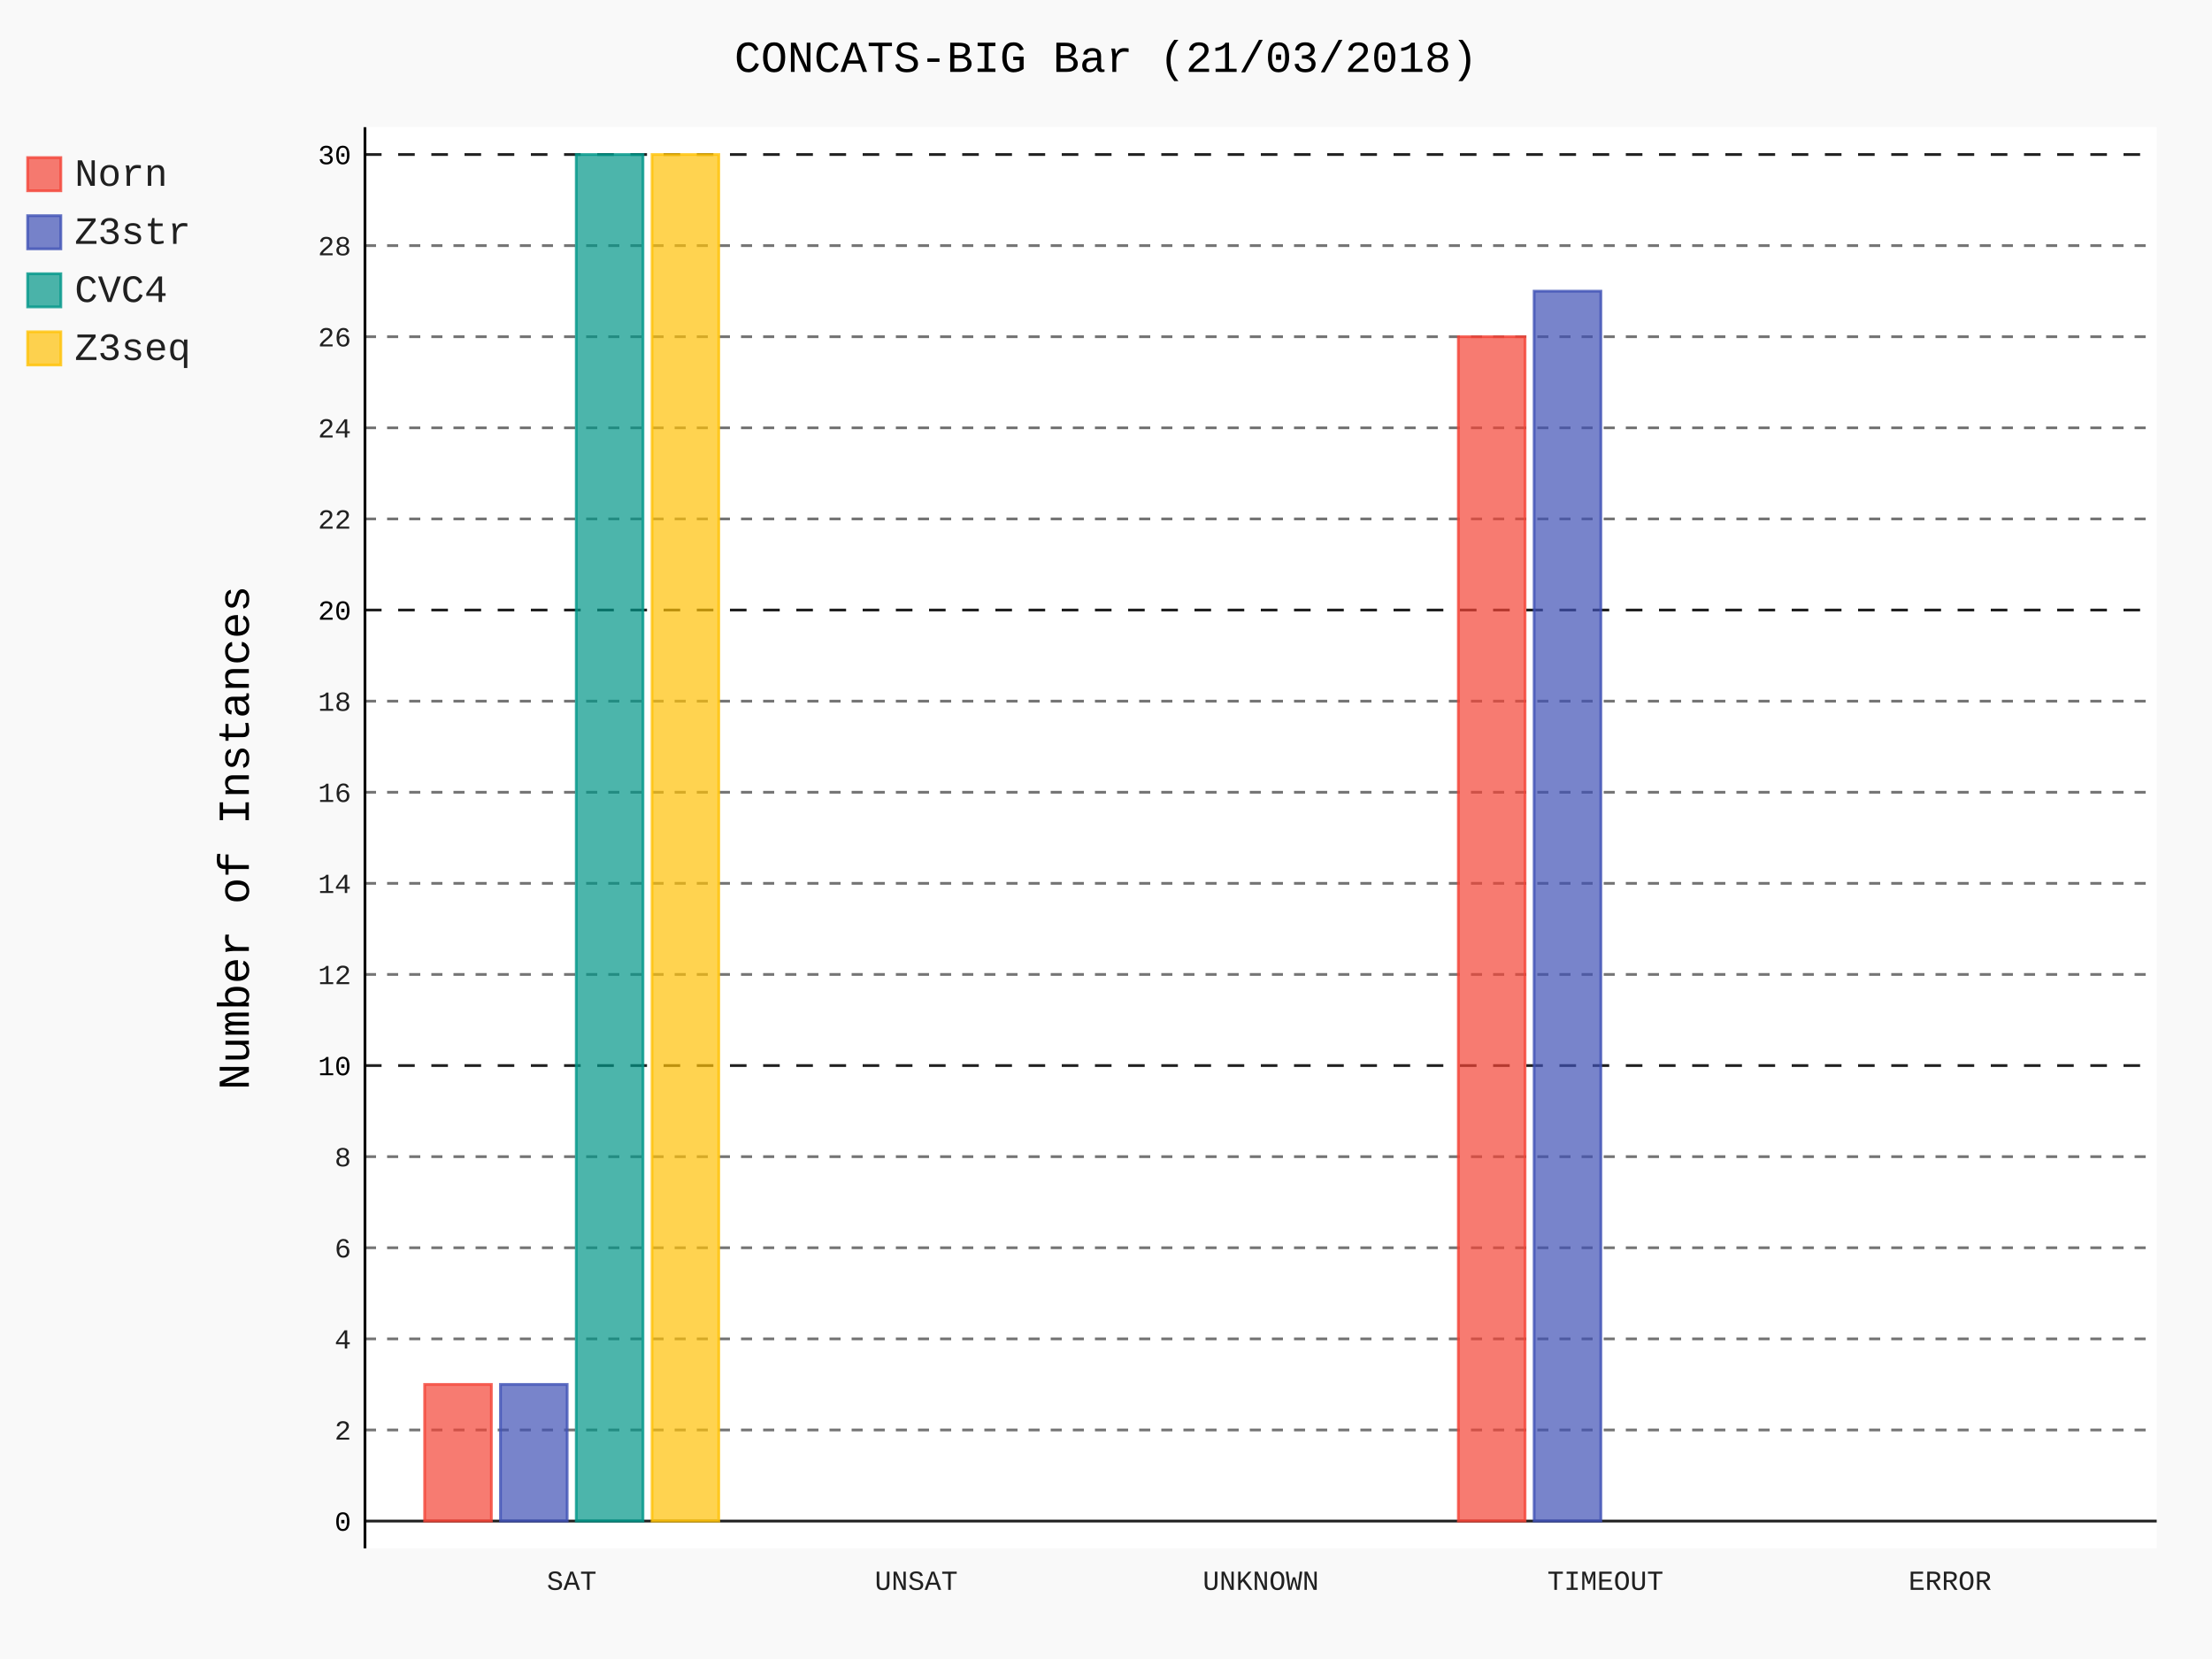
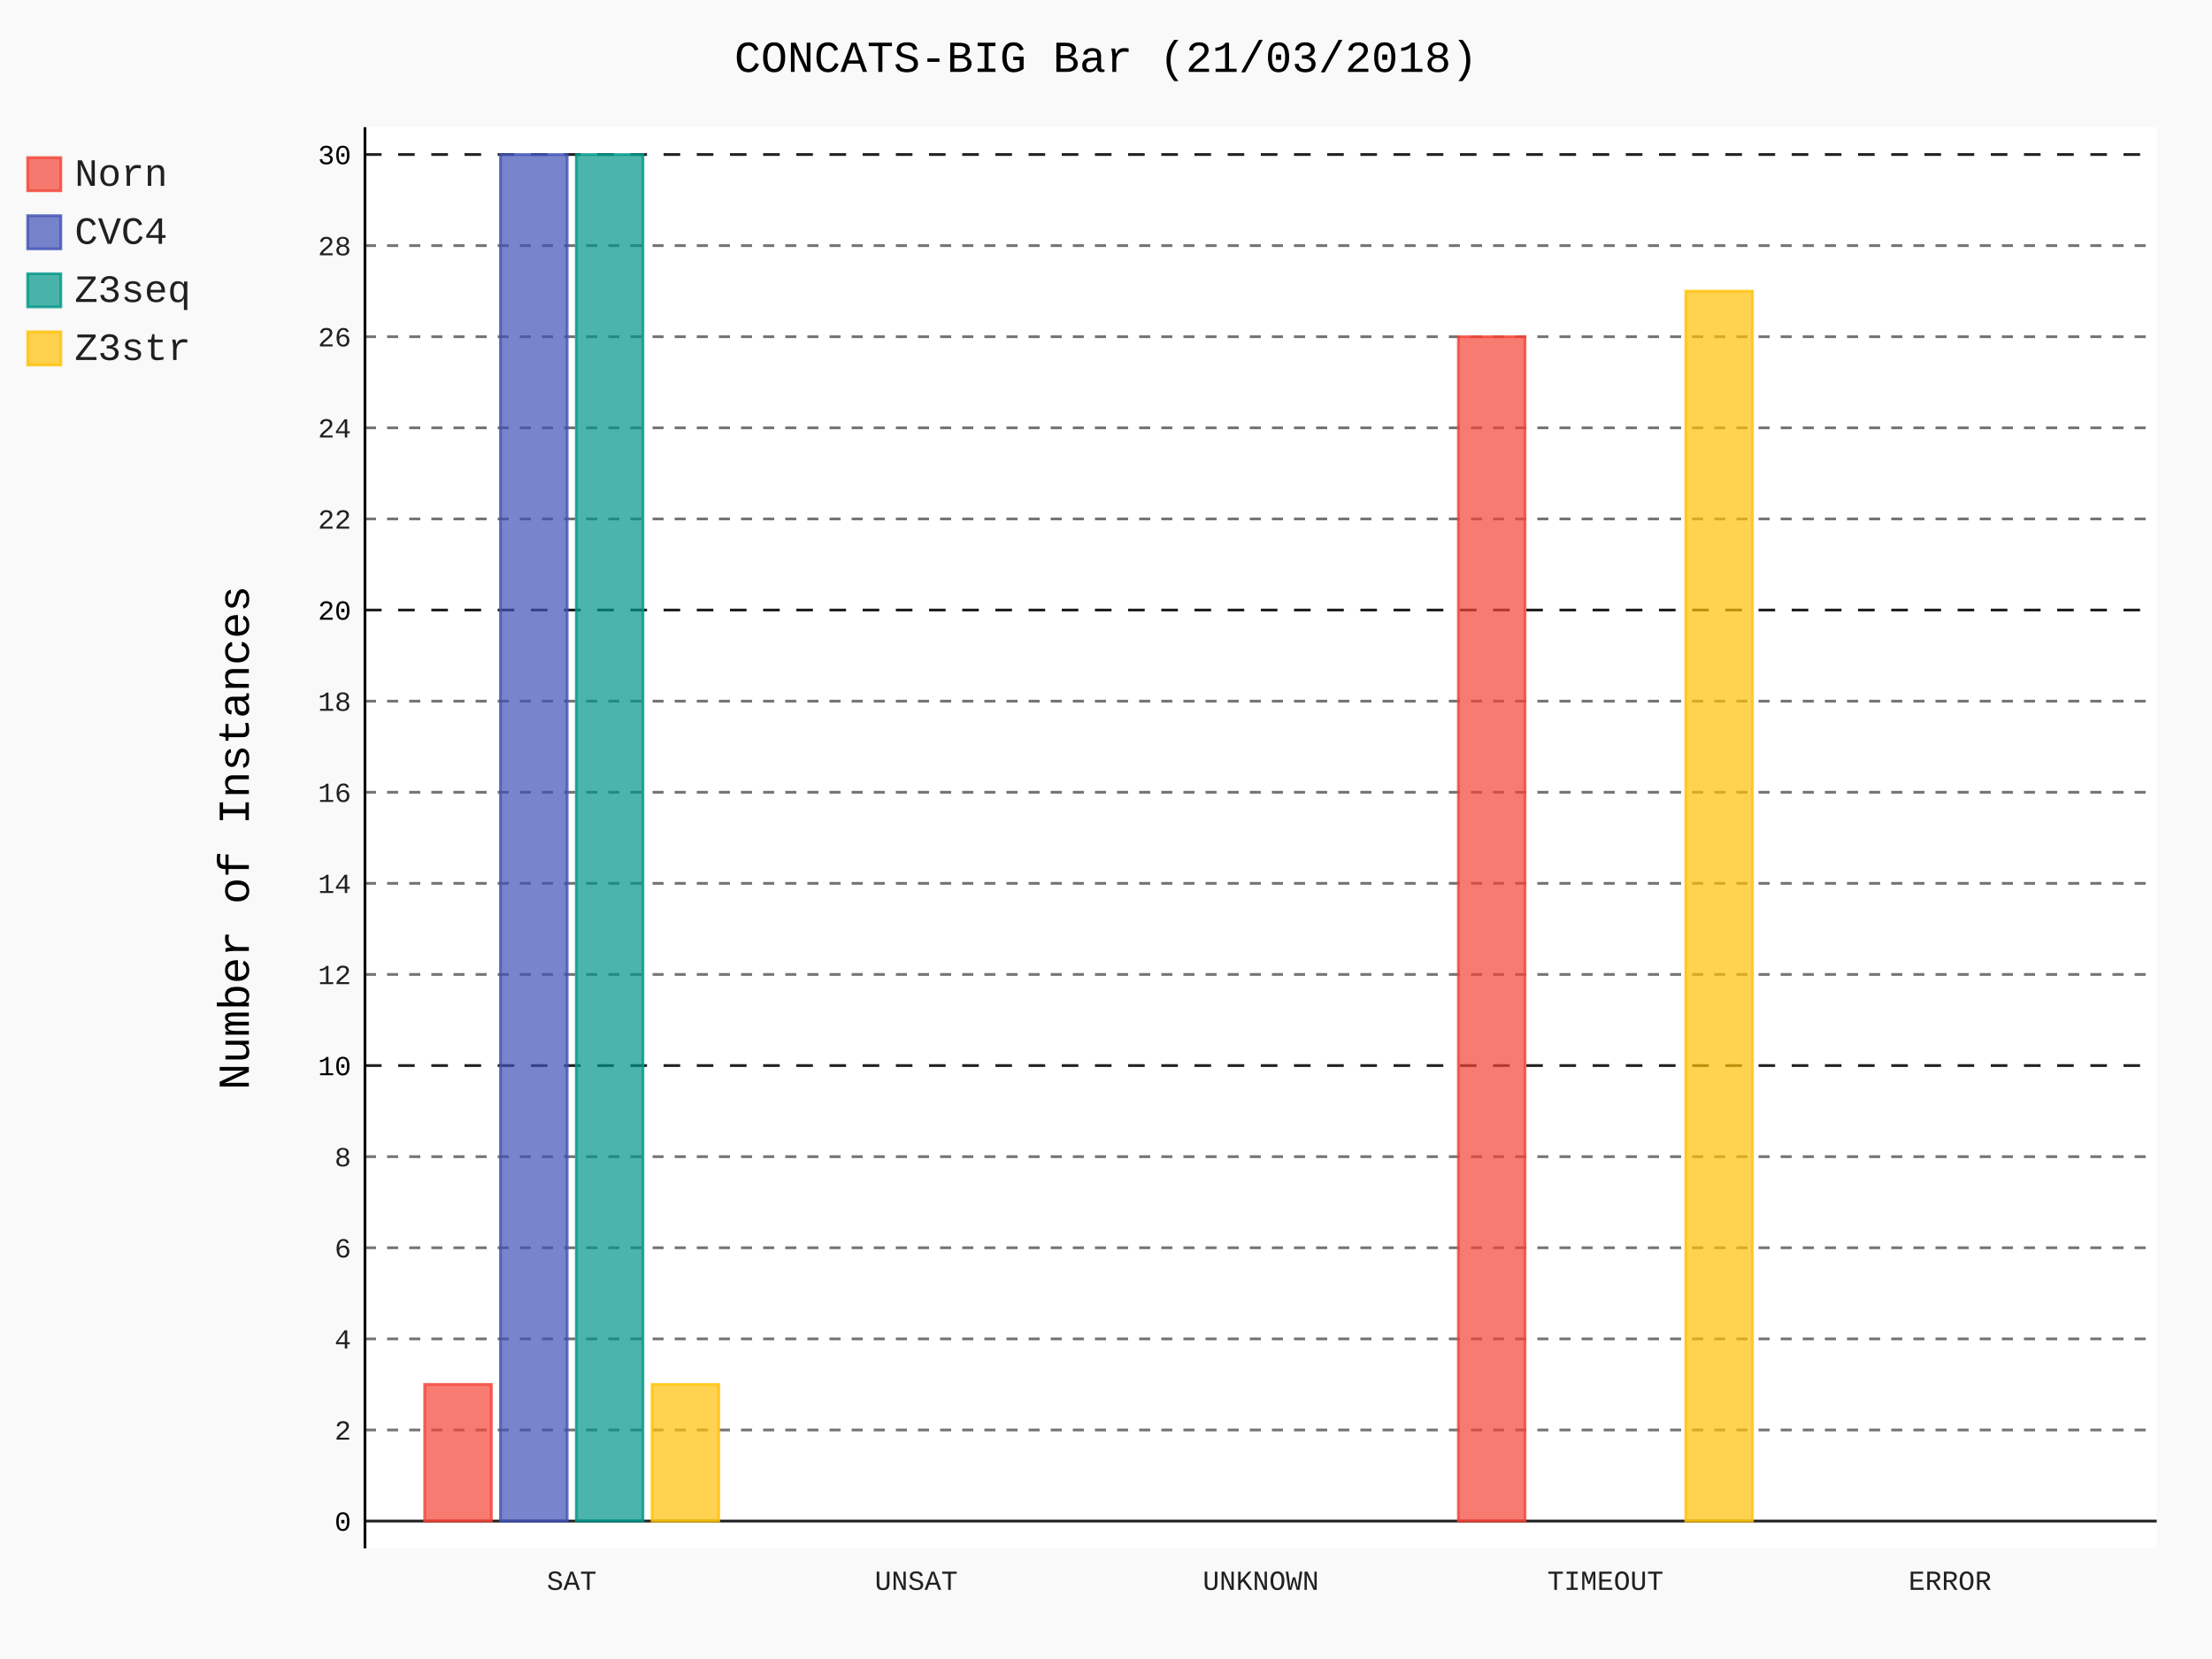
- <svg xmlns="http://www.w3.org/2000/svg" id="chart-e3f5fdec-8b7e-430c-a11e-f1fb65fa0fc7" class="pygal-chart" viewBox="0 0 800 600">
+ <svg xmlns="http://www.w3.org/2000/svg" id="chart-0fd8bffa-89d3-4230-a986-b5ee29aded54" class="pygal-chart" viewBox="0 0 800 600">
  <defs>
-     <style type="text/css">#chart-e3f5fdec-8b7e-430c-a11e-f1fb65fa0fc7{-webkit-user-select:none;-webkit-font-smoothing:antialiased;font-family:Consolas,"Liberation Mono",Menlo,Courier,monospace}#chart-e3f5fdec-8b7e-430c-a11e-f1fb65fa0fc7 .title{font-family:Consolas,"Liberation Mono",Menlo,Courier,monospace;font-size:16px}#chart-e3f5fdec-8b7e-430c-a11e-f1fb65fa0fc7 .legends .legend text{font-family:Consolas,"Liberation Mono",Menlo,Courier,monospace;font-size:14px}#chart-e3f5fdec-8b7e-430c-a11e-f1fb65fa0fc7 .axis text{font-family:Consolas,"Liberation Mono",Menlo,Courier,monospace;font-size:10px}#chart-e3f5fdec-8b7e-430c-a11e-f1fb65fa0fc7 .axis text.major{font-family:Consolas,"Liberation Mono",Menlo,Courier,monospace;font-size:10px}#chart-e3f5fdec-8b7e-430c-a11e-f1fb65fa0fc7 .text-overlay text.value{font-family:Consolas,"Liberation Mono",Menlo,Courier,monospace;font-size:16px}#chart-e3f5fdec-8b7e-430c-a11e-f1fb65fa0fc7 .text-overlay text.label{font-family:Consolas,"Liberation Mono",Menlo,Courier,monospace;font-size:10px}#chart-e3f5fdec-8b7e-430c-a11e-f1fb65fa0fc7 .tooltip{font-family:Consolas,"Liberation Mono",Menlo,Courier,monospace;font-size:14px}#chart-e3f5fdec-8b7e-430c-a11e-f1fb65fa0fc7 text.no_data{font-family:Consolas,"Liberation Mono",Menlo,Courier,monospace;font-size:64px}
- #chart-e3f5fdec-8b7e-430c-a11e-f1fb65fa0fc7{background-color:rgba(249,249,249,1)}#chart-e3f5fdec-8b7e-430c-a11e-f1fb65fa0fc7 path,#chart-e3f5fdec-8b7e-430c-a11e-f1fb65fa0fc7 line,#chart-e3f5fdec-8b7e-430c-a11e-f1fb65fa0fc7 rect,#chart-e3f5fdec-8b7e-430c-a11e-f1fb65fa0fc7 circle{-webkit-transition:150ms;-moz-transition:150ms;transition:150ms}#chart-e3f5fdec-8b7e-430c-a11e-f1fb65fa0fc7 .graph &gt; .background{fill:rgba(249,249,249,1)}#chart-e3f5fdec-8b7e-430c-a11e-f1fb65fa0fc7 .plot &gt; .background{fill:rgba(255,255,255,1)}#chart-e3f5fdec-8b7e-430c-a11e-f1fb65fa0fc7 .graph{fill:rgba(0,0,0,.87)}#chart-e3f5fdec-8b7e-430c-a11e-f1fb65fa0fc7 text.no_data{fill:rgba(0,0,0,1)}#chart-e3f5fdec-8b7e-430c-a11e-f1fb65fa0fc7 .title{fill:rgba(0,0,0,1)}#chart-e3f5fdec-8b7e-430c-a11e-f1fb65fa0fc7 .legends .legend text{fill:rgba(0,0,0,.87)}#chart-e3f5fdec-8b7e-430c-a11e-f1fb65fa0fc7 .legends .legend:hover text{fill:rgba(0,0,0,1)}#chart-e3f5fdec-8b7e-430c-a11e-f1fb65fa0fc7 .axis .line{stroke:rgba(0,0,0,1)}#chart-e3f5fdec-8b7e-430c-a11e-f1fb65fa0fc7 .axis .guide.line{stroke:rgba(0,0,0,.54)}#chart-e3f5fdec-8b7e-430c-a11e-f1fb65fa0fc7 .axis .major.line{stroke:rgba(0,0,0,.87)}#chart-e3f5fdec-8b7e-430c-a11e-f1fb65fa0fc7 .axis text.major{fill:rgba(0,0,0,1)}#chart-e3f5fdec-8b7e-430c-a11e-f1fb65fa0fc7 .axis.y .guides:hover .guide.line,#chart-e3f5fdec-8b7e-430c-a11e-f1fb65fa0fc7 .line-graph .axis.x .guides:hover .guide.line,#chart-e3f5fdec-8b7e-430c-a11e-f1fb65fa0fc7 .stackedline-graph .axis.x .guides:hover .guide.line,#chart-e3f5fdec-8b7e-430c-a11e-f1fb65fa0fc7 .xy-graph .axis.x .guides:hover .guide.line{stroke:rgba(0,0,0,1)}#chart-e3f5fdec-8b7e-430c-a11e-f1fb65fa0fc7 .axis .guides:hover text{fill:rgba(0,0,0,1)}#chart-e3f5fdec-8b7e-430c-a11e-f1fb65fa0fc7 .reactive{fill-opacity:.7;stroke-opacity:.8}#chart-e3f5fdec-8b7e-430c-a11e-f1fb65fa0fc7 .ci{stroke:rgba(0,0,0,.87)}#chart-e3f5fdec-8b7e-430c-a11e-f1fb65fa0fc7 .reactive.active,#chart-e3f5fdec-8b7e-430c-a11e-f1fb65fa0fc7 .active .reactive{fill-opacity:.8;stroke-opacity:.9;stroke-width:4}#chart-e3f5fdec-8b7e-430c-a11e-f1fb65fa0fc7 .ci .reactive.active{stroke-width:1.5}#chart-e3f5fdec-8b7e-430c-a11e-f1fb65fa0fc7 .series text{fill:rgba(0,0,0,1)}#chart-e3f5fdec-8b7e-430c-a11e-f1fb65fa0fc7 .tooltip rect{fill:rgba(255,255,255,1);stroke:rgba(0,0,0,1);-webkit-transition:opacity 150ms;-moz-transition:opacity 150ms;transition:opacity 150ms}#chart-e3f5fdec-8b7e-430c-a11e-f1fb65fa0fc7 .tooltip .label{fill:rgba(0,0,0,.87)}#chart-e3f5fdec-8b7e-430c-a11e-f1fb65fa0fc7 .tooltip .label{fill:rgba(0,0,0,.87)}#chart-e3f5fdec-8b7e-430c-a11e-f1fb65fa0fc7 .tooltip .legend{font-size:.8em;fill:rgba(0,0,0,.54)}#chart-e3f5fdec-8b7e-430c-a11e-f1fb65fa0fc7 .tooltip .x_label{font-size:.6em;fill:rgba(0,0,0,1)}#chart-e3f5fdec-8b7e-430c-a11e-f1fb65fa0fc7 .tooltip .xlink{font-size:.5em;text-decoration:underline}#chart-e3f5fdec-8b7e-430c-a11e-f1fb65fa0fc7 .tooltip .value{font-size:1.5em}#chart-e3f5fdec-8b7e-430c-a11e-f1fb65fa0fc7 .bound{font-size:.5em}#chart-e3f5fdec-8b7e-430c-a11e-f1fb65fa0fc7 .max-value{font-size:.75em;fill:rgba(0,0,0,.54)}#chart-e3f5fdec-8b7e-430c-a11e-f1fb65fa0fc7 .map-element{fill:rgba(255,255,255,1);stroke:rgba(0,0,0,.54) !important}#chart-e3f5fdec-8b7e-430c-a11e-f1fb65fa0fc7 .map-element .reactive{fill-opacity:inherit;stroke-opacity:inherit}#chart-e3f5fdec-8b7e-430c-a11e-f1fb65fa0fc7 .color-0,#chart-e3f5fdec-8b7e-430c-a11e-f1fb65fa0fc7 .color-0 a:visited{stroke:#F44336;fill:#F44336}#chart-e3f5fdec-8b7e-430c-a11e-f1fb65fa0fc7 .color-1,#chart-e3f5fdec-8b7e-430c-a11e-f1fb65fa0fc7 .color-1 a:visited{stroke:#3F51B5;fill:#3F51B5}#chart-e3f5fdec-8b7e-430c-a11e-f1fb65fa0fc7 .color-2,#chart-e3f5fdec-8b7e-430c-a11e-f1fb65fa0fc7 .color-2 a:visited{stroke:#009688;fill:#009688}#chart-e3f5fdec-8b7e-430c-a11e-f1fb65fa0fc7 .color-3,#chart-e3f5fdec-8b7e-430c-a11e-f1fb65fa0fc7 .color-3 a:visited{stroke:#FFC107;fill:#FFC107}#chart-e3f5fdec-8b7e-430c-a11e-f1fb65fa0fc7 .text-overlay .color-0 text{fill:black}#chart-e3f5fdec-8b7e-430c-a11e-f1fb65fa0fc7 .text-overlay .color-1 text{fill:black}#chart-e3f5fdec-8b7e-430c-a11e-f1fb65fa0fc7 .text-overlay .color-2 text{fill:black}#chart-e3f5fdec-8b7e-430c-a11e-f1fb65fa0fc7 .text-overlay .color-3 text{fill:black}
- #chart-e3f5fdec-8b7e-430c-a11e-f1fb65fa0fc7 text.no_data{text-anchor:middle}#chart-e3f5fdec-8b7e-430c-a11e-f1fb65fa0fc7 .guide.line{fill:none}#chart-e3f5fdec-8b7e-430c-a11e-f1fb65fa0fc7 .centered{text-anchor:middle}#chart-e3f5fdec-8b7e-430c-a11e-f1fb65fa0fc7 .title{text-anchor:middle}#chart-e3f5fdec-8b7e-430c-a11e-f1fb65fa0fc7 .legends .legend text{fill-opacity:1}#chart-e3f5fdec-8b7e-430c-a11e-f1fb65fa0fc7 .axis.x text{text-anchor:middle}#chart-e3f5fdec-8b7e-430c-a11e-f1fb65fa0fc7 .axis.x:not(.web) text[transform]{text-anchor:start}#chart-e3f5fdec-8b7e-430c-a11e-f1fb65fa0fc7 .axis.x:not(.web) text[transform].backwards{text-anchor:end}#chart-e3f5fdec-8b7e-430c-a11e-f1fb65fa0fc7 .axis.y text{text-anchor:end}#chart-e3f5fdec-8b7e-430c-a11e-f1fb65fa0fc7 .axis.y text[transform].backwards{text-anchor:start}#chart-e3f5fdec-8b7e-430c-a11e-f1fb65fa0fc7 .axis.y2 text{text-anchor:start}#chart-e3f5fdec-8b7e-430c-a11e-f1fb65fa0fc7 .axis.y2 text[transform].backwards{text-anchor:end}#chart-e3f5fdec-8b7e-430c-a11e-f1fb65fa0fc7 .axis .guide.line{stroke-dasharray:4,4}#chart-e3f5fdec-8b7e-430c-a11e-f1fb65fa0fc7 .axis .major.guide.line{stroke-dasharray:6,6}#chart-e3f5fdec-8b7e-430c-a11e-f1fb65fa0fc7 .horizontal .axis.y .guide.line,#chart-e3f5fdec-8b7e-430c-a11e-f1fb65fa0fc7 .horizontal .axis.y2 .guide.line,#chart-e3f5fdec-8b7e-430c-a11e-f1fb65fa0fc7 .vertical .axis.x .guide.line{opacity:0}#chart-e3f5fdec-8b7e-430c-a11e-f1fb65fa0fc7 .horizontal .axis.always_show .guide.line,#chart-e3f5fdec-8b7e-430c-a11e-f1fb65fa0fc7 .vertical .axis.always_show .guide.line{opacity:1 !important}#chart-e3f5fdec-8b7e-430c-a11e-f1fb65fa0fc7 .axis.y .guides:hover .guide.line,#chart-e3f5fdec-8b7e-430c-a11e-f1fb65fa0fc7 .axis.y2 .guides:hover .guide.line,#chart-e3f5fdec-8b7e-430c-a11e-f1fb65fa0fc7 .axis.x .guides:hover .guide.line{opacity:1}#chart-e3f5fdec-8b7e-430c-a11e-f1fb65fa0fc7 .axis .guides:hover text{opacity:1}#chart-e3f5fdec-8b7e-430c-a11e-f1fb65fa0fc7 .nofill{fill:none}#chart-e3f5fdec-8b7e-430c-a11e-f1fb65fa0fc7 .subtle-fill{fill-opacity:.2}#chart-e3f5fdec-8b7e-430c-a11e-f1fb65fa0fc7 .dot{stroke-width:1px;fill-opacity:1}#chart-e3f5fdec-8b7e-430c-a11e-f1fb65fa0fc7 .dot.active{stroke-width:5px}#chart-e3f5fdec-8b7e-430c-a11e-f1fb65fa0fc7 .dot.negative{fill:transparent}#chart-e3f5fdec-8b7e-430c-a11e-f1fb65fa0fc7 text,#chart-e3f5fdec-8b7e-430c-a11e-f1fb65fa0fc7 tspan{stroke:none !important}#chart-e3f5fdec-8b7e-430c-a11e-f1fb65fa0fc7 .series text.active{opacity:1}#chart-e3f5fdec-8b7e-430c-a11e-f1fb65fa0fc7 .tooltip rect{fill-opacity:.95;stroke-width:.5}#chart-e3f5fdec-8b7e-430c-a11e-f1fb65fa0fc7 .tooltip text{fill-opacity:1}#chart-e3f5fdec-8b7e-430c-a11e-f1fb65fa0fc7 .showable{visibility:hidden}#chart-e3f5fdec-8b7e-430c-a11e-f1fb65fa0fc7 .showable.shown{visibility:visible}#chart-e3f5fdec-8b7e-430c-a11e-f1fb65fa0fc7 .gauge-background{fill:rgba(229,229,229,1);stroke:none}#chart-e3f5fdec-8b7e-430c-a11e-f1fb65fa0fc7 .bg-lines{stroke:rgba(249,249,249,1);stroke-width:2px}</style>
+     <style type="text/css">#chart-0fd8bffa-89d3-4230-a986-b5ee29aded54{-webkit-user-select:none;-webkit-font-smoothing:antialiased;font-family:Consolas,"Liberation Mono",Menlo,Courier,monospace}#chart-0fd8bffa-89d3-4230-a986-b5ee29aded54 .title{font-family:Consolas,"Liberation Mono",Menlo,Courier,monospace;font-size:16px}#chart-0fd8bffa-89d3-4230-a986-b5ee29aded54 .legends .legend text{font-family:Consolas,"Liberation Mono",Menlo,Courier,monospace;font-size:14px}#chart-0fd8bffa-89d3-4230-a986-b5ee29aded54 .axis text{font-family:Consolas,"Liberation Mono",Menlo,Courier,monospace;font-size:10px}#chart-0fd8bffa-89d3-4230-a986-b5ee29aded54 .axis text.major{font-family:Consolas,"Liberation Mono",Menlo,Courier,monospace;font-size:10px}#chart-0fd8bffa-89d3-4230-a986-b5ee29aded54 .text-overlay text.value{font-family:Consolas,"Liberation Mono",Menlo,Courier,monospace;font-size:16px}#chart-0fd8bffa-89d3-4230-a986-b5ee29aded54 .text-overlay text.label{font-family:Consolas,"Liberation Mono",Menlo,Courier,monospace;font-size:10px}#chart-0fd8bffa-89d3-4230-a986-b5ee29aded54 .tooltip{font-family:Consolas,"Liberation Mono",Menlo,Courier,monospace;font-size:14px}#chart-0fd8bffa-89d3-4230-a986-b5ee29aded54 text.no_data{font-family:Consolas,"Liberation Mono",Menlo,Courier,monospace;font-size:64px}
+ #chart-0fd8bffa-89d3-4230-a986-b5ee29aded54{background-color:rgba(249,249,249,1)}#chart-0fd8bffa-89d3-4230-a986-b5ee29aded54 path,#chart-0fd8bffa-89d3-4230-a986-b5ee29aded54 line,#chart-0fd8bffa-89d3-4230-a986-b5ee29aded54 rect,#chart-0fd8bffa-89d3-4230-a986-b5ee29aded54 circle{-webkit-transition:150ms;-moz-transition:150ms;transition:150ms}#chart-0fd8bffa-89d3-4230-a986-b5ee29aded54 .graph &gt; .background{fill:rgba(249,249,249,1)}#chart-0fd8bffa-89d3-4230-a986-b5ee29aded54 .plot &gt; .background{fill:rgba(255,255,255,1)}#chart-0fd8bffa-89d3-4230-a986-b5ee29aded54 .graph{fill:rgba(0,0,0,.87)}#chart-0fd8bffa-89d3-4230-a986-b5ee29aded54 text.no_data{fill:rgba(0,0,0,1)}#chart-0fd8bffa-89d3-4230-a986-b5ee29aded54 .title{fill:rgba(0,0,0,1)}#chart-0fd8bffa-89d3-4230-a986-b5ee29aded54 .legends .legend text{fill:rgba(0,0,0,.87)}#chart-0fd8bffa-89d3-4230-a986-b5ee29aded54 .legends .legend:hover text{fill:rgba(0,0,0,1)}#chart-0fd8bffa-89d3-4230-a986-b5ee29aded54 .axis .line{stroke:rgba(0,0,0,1)}#chart-0fd8bffa-89d3-4230-a986-b5ee29aded54 .axis .guide.line{stroke:rgba(0,0,0,.54)}#chart-0fd8bffa-89d3-4230-a986-b5ee29aded54 .axis .major.line{stroke:rgba(0,0,0,.87)}#chart-0fd8bffa-89d3-4230-a986-b5ee29aded54 .axis text.major{fill:rgba(0,0,0,1)}#chart-0fd8bffa-89d3-4230-a986-b5ee29aded54 .axis.y .guides:hover .guide.line,#chart-0fd8bffa-89d3-4230-a986-b5ee29aded54 .line-graph .axis.x .guides:hover .guide.line,#chart-0fd8bffa-89d3-4230-a986-b5ee29aded54 .stackedline-graph .axis.x .guides:hover .guide.line,#chart-0fd8bffa-89d3-4230-a986-b5ee29aded54 .xy-graph .axis.x .guides:hover .guide.line{stroke:rgba(0,0,0,1)}#chart-0fd8bffa-89d3-4230-a986-b5ee29aded54 .axis .guides:hover text{fill:rgba(0,0,0,1)}#chart-0fd8bffa-89d3-4230-a986-b5ee29aded54 .reactive{fill-opacity:.7;stroke-opacity:.8}#chart-0fd8bffa-89d3-4230-a986-b5ee29aded54 .ci{stroke:rgba(0,0,0,.87)}#chart-0fd8bffa-89d3-4230-a986-b5ee29aded54 .reactive.active,#chart-0fd8bffa-89d3-4230-a986-b5ee29aded54 .active .reactive{fill-opacity:.8;stroke-opacity:.9;stroke-width:4}#chart-0fd8bffa-89d3-4230-a986-b5ee29aded54 .ci .reactive.active{stroke-width:1.5}#chart-0fd8bffa-89d3-4230-a986-b5ee29aded54 .series text{fill:rgba(0,0,0,1)}#chart-0fd8bffa-89d3-4230-a986-b5ee29aded54 .tooltip rect{fill:rgba(255,255,255,1);stroke:rgba(0,0,0,1);-webkit-transition:opacity 150ms;-moz-transition:opacity 150ms;transition:opacity 150ms}#chart-0fd8bffa-89d3-4230-a986-b5ee29aded54 .tooltip .label{fill:rgba(0,0,0,.87)}#chart-0fd8bffa-89d3-4230-a986-b5ee29aded54 .tooltip .label{fill:rgba(0,0,0,.87)}#chart-0fd8bffa-89d3-4230-a986-b5ee29aded54 .tooltip .legend{font-size:.8em;fill:rgba(0,0,0,.54)}#chart-0fd8bffa-89d3-4230-a986-b5ee29aded54 .tooltip .x_label{font-size:.6em;fill:rgba(0,0,0,1)}#chart-0fd8bffa-89d3-4230-a986-b5ee29aded54 .tooltip .xlink{font-size:.5em;text-decoration:underline}#chart-0fd8bffa-89d3-4230-a986-b5ee29aded54 .tooltip .value{font-size:1.5em}#chart-0fd8bffa-89d3-4230-a986-b5ee29aded54 .bound{font-size:.5em}#chart-0fd8bffa-89d3-4230-a986-b5ee29aded54 .max-value{font-size:.75em;fill:rgba(0,0,0,.54)}#chart-0fd8bffa-89d3-4230-a986-b5ee29aded54 .map-element{fill:rgba(255,255,255,1);stroke:rgba(0,0,0,.54) !important}#chart-0fd8bffa-89d3-4230-a986-b5ee29aded54 .map-element .reactive{fill-opacity:inherit;stroke-opacity:inherit}#chart-0fd8bffa-89d3-4230-a986-b5ee29aded54 .color-0,#chart-0fd8bffa-89d3-4230-a986-b5ee29aded54 .color-0 a:visited{stroke:#F44336;fill:#F44336}#chart-0fd8bffa-89d3-4230-a986-b5ee29aded54 .color-1,#chart-0fd8bffa-89d3-4230-a986-b5ee29aded54 .color-1 a:visited{stroke:#3F51B5;fill:#3F51B5}#chart-0fd8bffa-89d3-4230-a986-b5ee29aded54 .color-2,#chart-0fd8bffa-89d3-4230-a986-b5ee29aded54 .color-2 a:visited{stroke:#009688;fill:#009688}#chart-0fd8bffa-89d3-4230-a986-b5ee29aded54 .color-3,#chart-0fd8bffa-89d3-4230-a986-b5ee29aded54 .color-3 a:visited{stroke:#FFC107;fill:#FFC107}#chart-0fd8bffa-89d3-4230-a986-b5ee29aded54 .text-overlay .color-0 text{fill:black}#chart-0fd8bffa-89d3-4230-a986-b5ee29aded54 .text-overlay .color-1 text{fill:black}#chart-0fd8bffa-89d3-4230-a986-b5ee29aded54 .text-overlay .color-2 text{fill:black}#chart-0fd8bffa-89d3-4230-a986-b5ee29aded54 .text-overlay .color-3 text{fill:black}
+ #chart-0fd8bffa-89d3-4230-a986-b5ee29aded54 text.no_data{text-anchor:middle}#chart-0fd8bffa-89d3-4230-a986-b5ee29aded54 .guide.line{fill:none}#chart-0fd8bffa-89d3-4230-a986-b5ee29aded54 .centered{text-anchor:middle}#chart-0fd8bffa-89d3-4230-a986-b5ee29aded54 .title{text-anchor:middle}#chart-0fd8bffa-89d3-4230-a986-b5ee29aded54 .legends .legend text{fill-opacity:1}#chart-0fd8bffa-89d3-4230-a986-b5ee29aded54 .axis.x text{text-anchor:middle}#chart-0fd8bffa-89d3-4230-a986-b5ee29aded54 .axis.x:not(.web) text[transform]{text-anchor:start}#chart-0fd8bffa-89d3-4230-a986-b5ee29aded54 .axis.x:not(.web) text[transform].backwards{text-anchor:end}#chart-0fd8bffa-89d3-4230-a986-b5ee29aded54 .axis.y text{text-anchor:end}#chart-0fd8bffa-89d3-4230-a986-b5ee29aded54 .axis.y text[transform].backwards{text-anchor:start}#chart-0fd8bffa-89d3-4230-a986-b5ee29aded54 .axis.y2 text{text-anchor:start}#chart-0fd8bffa-89d3-4230-a986-b5ee29aded54 .axis.y2 text[transform].backwards{text-anchor:end}#chart-0fd8bffa-89d3-4230-a986-b5ee29aded54 .axis .guide.line{stroke-dasharray:4,4}#chart-0fd8bffa-89d3-4230-a986-b5ee29aded54 .axis .major.guide.line{stroke-dasharray:6,6}#chart-0fd8bffa-89d3-4230-a986-b5ee29aded54 .horizontal .axis.y .guide.line,#chart-0fd8bffa-89d3-4230-a986-b5ee29aded54 .horizontal .axis.y2 .guide.line,#chart-0fd8bffa-89d3-4230-a986-b5ee29aded54 .vertical .axis.x .guide.line{opacity:0}#chart-0fd8bffa-89d3-4230-a986-b5ee29aded54 .horizontal .axis.always_show .guide.line,#chart-0fd8bffa-89d3-4230-a986-b5ee29aded54 .vertical .axis.always_show .guide.line{opacity:1 !important}#chart-0fd8bffa-89d3-4230-a986-b5ee29aded54 .axis.y .guides:hover .guide.line,#chart-0fd8bffa-89d3-4230-a986-b5ee29aded54 .axis.y2 .guides:hover .guide.line,#chart-0fd8bffa-89d3-4230-a986-b5ee29aded54 .axis.x .guides:hover .guide.line{opacity:1}#chart-0fd8bffa-89d3-4230-a986-b5ee29aded54 .axis .guides:hover text{opacity:1}#chart-0fd8bffa-89d3-4230-a986-b5ee29aded54 .nofill{fill:none}#chart-0fd8bffa-89d3-4230-a986-b5ee29aded54 .subtle-fill{fill-opacity:.2}#chart-0fd8bffa-89d3-4230-a986-b5ee29aded54 .dot{stroke-width:1px;fill-opacity:1}#chart-0fd8bffa-89d3-4230-a986-b5ee29aded54 .dot.active{stroke-width:5px}#chart-0fd8bffa-89d3-4230-a986-b5ee29aded54 .dot.negative{fill:transparent}#chart-0fd8bffa-89d3-4230-a986-b5ee29aded54 text,#chart-0fd8bffa-89d3-4230-a986-b5ee29aded54 tspan{stroke:none !important}#chart-0fd8bffa-89d3-4230-a986-b5ee29aded54 .series text.active{opacity:1}#chart-0fd8bffa-89d3-4230-a986-b5ee29aded54 .tooltip rect{fill-opacity:.95;stroke-width:.5}#chart-0fd8bffa-89d3-4230-a986-b5ee29aded54 .tooltip text{fill-opacity:1}#chart-0fd8bffa-89d3-4230-a986-b5ee29aded54 .showable{visibility:hidden}#chart-0fd8bffa-89d3-4230-a986-b5ee29aded54 .showable.shown{visibility:visible}#chart-0fd8bffa-89d3-4230-a986-b5ee29aded54 .gauge-background{fill:rgba(229,229,229,1);stroke:none}#chart-0fd8bffa-89d3-4230-a986-b5ee29aded54 .bg-lines{stroke:rgba(249,249,249,1);stroke-width:2px}</style>
  </defs>
  <g class="graph bar-graph vertical">
    <rect class="background" height="600" width="800" x="0" y="0" />
    <g class="plot" transform="translate(132, 46)">
      <rect class="background" height="514" width="648.0" x="0" y="0" />
      <g class="axis y always_show">
        <g class="guides">
          <path class="axis major line" d="M0 504.115 h648" />
          <text class="major" x="-5" y="507.615">0</text>
        </g>
        <g class="guides">
          <path class="guide line" d="M0 471.167 h648" />
          <text class="" x="-5" y="474.667">2</text>
        </g>
        <g class="guides">
          <path class="guide line" d="M0 438.218 h648" />
          <text class="" x="-5" y="441.718">4</text>
        </g>
        <g class="guides">
          <path class="guide line" d="M0 405.269 h648" />
          <text class="" x="-5" y="408.769">6</text>
        </g>
        <g class="guides">
          <path class="guide line" d="M0 372.321 h648" />
          <text class="" x="-5" y="375.821">8</text>
        </g>
        <g class="guides">
          <path class="major guide line" d="M0 339.372 h648" />
          <text class="major" x="-5" y="342.872">10</text>
        </g>
        <g class="guides">
          <path class="guide line" d="M0 306.423 h648" />
          <text class="" x="-5" y="309.923">12</text>
        </g>
        <g class="guides">
          <path class="guide line" d="M0 273.474 h648" />
          <text class="" x="-5" y="276.974">14</text>
        </g>
        <g class="guides">
          <path class="guide line" d="M0 240.526 h648" />
          <text class="" x="-5" y="244.026">16</text>
        </g>
        <g class="guides">
          <path class="guide line" d="M0 207.577 h648" />
          <text class="" x="-5" y="211.077">18</text>
        </g>
        <g class="guides">
          <path class="major guide line" d="M0 174.628 h648" />
          <text class="major" x="-5" y="178.128">20</text>
        </g>
        <g class="guides">
          <path class="guide line" d="M0 141.679 h648" />
          <text class="" x="-5" y="145.179">22</text>
        </g>
        <g class="guides">
          <path class="guide line" d="M0 108.731 h648" />
          <text class="" x="-5" y="112.231">24</text>
        </g>
        <g class="guides">
          <path class="guide line" d="M0 75.782 h648" />
          <text class="" x="-5" y="79.282">26</text>
        </g>
        <g class="guides">
          <path class="guide line" d="M0 42.833 h648" />
          <text class="" x="-5" y="46.333">28</text>
        </g>
        <g class="guides">
          <path class="major guide line" d="M0 9.885 h648" />
          <text class="major" x="-5" y="13.385">30</text>
        </g>
      </g>
      <g class="axis x">
        <path class="line" d="M0 0 v514" />
        <g class="guides">
          <path class="guide line" d="M74.769 0 v514" />
          <text class="" x="74.769" y="529.0">SAT</text>
        </g>
        <g class="guides">
          <path class="guide line" d="M199.385 0 v514" />
          <text class="" x="199.385" y="529.0">UNSAT</text>
        </g>
        <g class="guides">
          <path class="guide line" d="M324 0 v514" />
          <text class="" x="324.0" y="529.0">UNKNOWN</text>
        </g>
        <g class="guides">
          <path class="guide line" d="M448.615 0 v514" />
          <text class="" x="448.615" y="529.0">TIMEOUT</text>
        </g>
        <g class="guides">
          <path class="guide line" d="M573.231 0 v514" />
          <text class="" x="573.231" y="529.0">ERROR</text>
        </g>
      </g>
      <g class="series serie-0 color-0">
        <g class="bars">
          <g class="bar">
            <rect class="rect reactive tooltip-trigger" height="49.423" rx="0" ry="0" width="24.126" x="21.583" y="454.692" />
          </g>
          <g class="bar">
            <rect class="rect reactive tooltip-trigger" height="0.0" rx="0" ry="0" width="24.126" x="146.199" y="504.115" />
          </g>
          <g class="bar">
            <rect class="rect reactive tooltip-trigger" height="0.0" rx="0" ry="0" width="24.126" x="270.814" y="504.115" />
          </g>
          <g class="bar">
            <rect class="rect reactive tooltip-trigger" height="428.333" rx="0" ry="0" width="24.126" x="395.43" y="75.782" />
          </g>
          <g class="bar">
            <rect class="rect reactive tooltip-trigger" height="0.0" rx="0" ry="0" width="24.126" x="520.045" y="504.115" />
          </g>
        </g>
      </g>
      <g class="series serie-1 color-1">
        <g class="bars">
          <g class="bar">
-             <rect class="rect reactive tooltip-trigger" height="49.423" rx="0" ry="0" width="24.126" x="48.999" y="454.692" />
+             <rect class="rect reactive tooltip-trigger" height="494.231" rx="0" ry="0" width="24.126" x="48.999" y="9.885" />
          </g>
          <g class="bar">
            <rect class="rect reactive tooltip-trigger" height="0.0" rx="0" ry="0" width="24.126" x="173.614" y="504.115" />
          </g>
          <g class="bar">
            <rect class="rect reactive tooltip-trigger" height="0.0" rx="0" ry="0" width="24.126" x="298.23" y="504.115" />
          </g>
          <g class="bar">
-             <rect class="rect reactive tooltip-trigger" height="444.808" rx="0" ry="0" width="24.126" x="422.845" y="59.308" />
+             <rect class="rect reactive tooltip-trigger" height="0.0" rx="0" ry="0" width="24.126" x="422.845" y="504.115" />
          </g>
          <g class="bar">
            <rect class="rect reactive tooltip-trigger" height="0.0" rx="0" ry="0" width="24.126" x="547.46" y="504.115" />
          </g>
        </g>
      </g>
      <g class="series serie-2 color-2">
        <g class="bars">
          <g class="bar">
            <rect class="rect reactive tooltip-trigger" height="494.231" rx="0" ry="0" width="24.126" x="76.414" y="9.885" />
          </g>
          <g class="bar">
            <rect class="rect reactive tooltip-trigger" height="0.0" rx="0" ry="0" width="24.126" x="201.03" y="504.115" />
          </g>
          <g class="bar">
            <rect class="rect reactive tooltip-trigger" height="0.0" rx="0" ry="0" width="24.126" x="325.645" y="504.115" />
          </g>
          <g class="bar">
            <rect class="rect reactive tooltip-trigger" height="0.0" rx="0" ry="0" width="24.126" x="450.26" y="504.115" />
          </g>
          <g class="bar">
            <rect class="rect reactive tooltip-trigger" height="0.0" rx="0" ry="0" width="24.126" x="574.876" y="504.115" />
          </g>
        </g>
      </g>
      <g class="series serie-3 color-3">
        <g class="bars">
          <g class="bar">
-             <rect class="rect reactive tooltip-trigger" height="494.231" rx="0" ry="0" width="24.126" x="103.83" y="9.885" />
+             <rect class="rect reactive tooltip-trigger" height="49.423" rx="0" ry="0" width="24.126" x="103.83" y="454.692" />
          </g>
          <g class="bar">
            <rect class="rect reactive tooltip-trigger" height="0.0" rx="0" ry="0" width="24.126" x="228.445" y="504.115" />
          </g>
          <g class="bar">
            <rect class="rect reactive tooltip-trigger" height="0.0" rx="0" ry="0" width="24.126" x="353.06" y="504.115" />
          </g>
          <g class="bar">
-             <rect class="rect reactive tooltip-trigger" height="0.0" rx="0" ry="0" width="24.126" x="477.676" y="504.115" />
+             <rect class="rect reactive tooltip-trigger" height="444.808" rx="0" ry="0" width="24.126" x="477.676" y="59.308" />
          </g>
          <g class="bar">
            <rect class="rect reactive tooltip-trigger" height="0.0" rx="0" ry="0" width="24.126" x="602.291" y="504.115" />
          </g>
        </g>
      </g>
    </g>
    <g class="titles">
      <text class="title plot_title" x="400.0" y="26">CONCATS-BIG Bar (21/03/2018)</text>
      <text class="title" x="64.0" y="329.0" transform="rotate(-90 64 303)">Number of Instances</text>
    </g>
    <g class="plot overlay" transform="translate(132, 46)">
      <g class="series serie-0 color-0" />
      <g class="series serie-1 color-1" />
      <g class="series serie-2 color-2" />
      <g class="series serie-3 color-3" />
    </g>
    <g class="plot text-overlay" transform="translate(132, 46)">
      <g class="series serie-0 color-0" />
      <g class="series serie-1 color-1" />
      <g class="series serie-2 color-2" />
      <g class="series serie-3 color-3" />
    </g>
    <g class="plot tooltip-overlay" transform="translate(132, 46)">
      <g class="tooltip" style="opacity: 0" transform="translate(0 0)">
        <rect class="tooltip-box" height="0" rx="10" ry="10" width="0" />
        <g class="text" />
      </g>
    </g>
    <g class="legends" transform="translate(10, 56)">
      <g class="legend reactive activate-serie" id="activate-serie-0">
        <rect class="color-0 reactive" height="12" width="12" x="0.0" y="1.0" />
        <text x="17.0" y="11.2">Norn</text>
      </g>
      <g class="legend reactive activate-serie" id="activate-serie-1">
        <rect class="color-1 reactive" height="12" width="12" x="0.0" y="22.0" />
-         <text x="17.0" y="32.2">Z3str</text>
+         <text x="17.0" y="32.2">CVC4</text>
      </g>
      <g class="legend reactive activate-serie" id="activate-serie-2">
        <rect class="color-2 reactive" height="12" width="12" x="0.0" y="43.0" />
-         <text x="17.0" y="53.2">CVC4</text>
+         <text x="17.0" y="53.2">Z3seq</text>
      </g>
      <g class="legend reactive activate-serie" id="activate-serie-3">
        <rect class="color-3 reactive" height="12" width="12" x="0.0" y="64.0" />
-         <text x="17.0" y="74.2">Z3seq</text>
+         <text x="17.0" y="74.2">Z3str</text>
      </g>
    </g>
    <g class="legends" transform="translate(790, 56)" />
  </g>
</svg>
